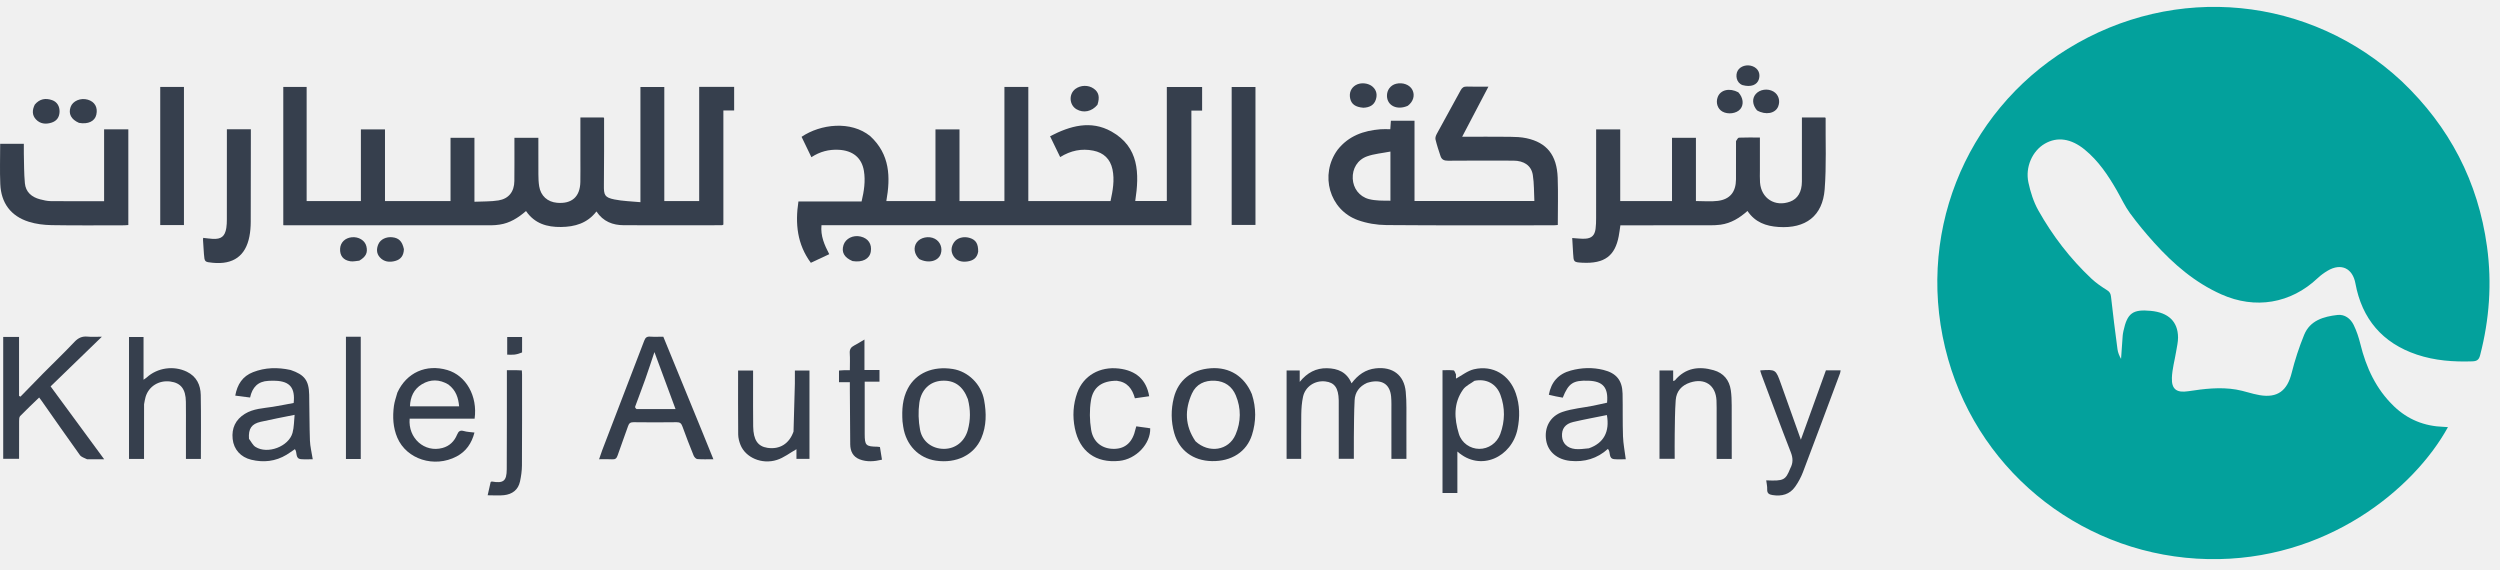
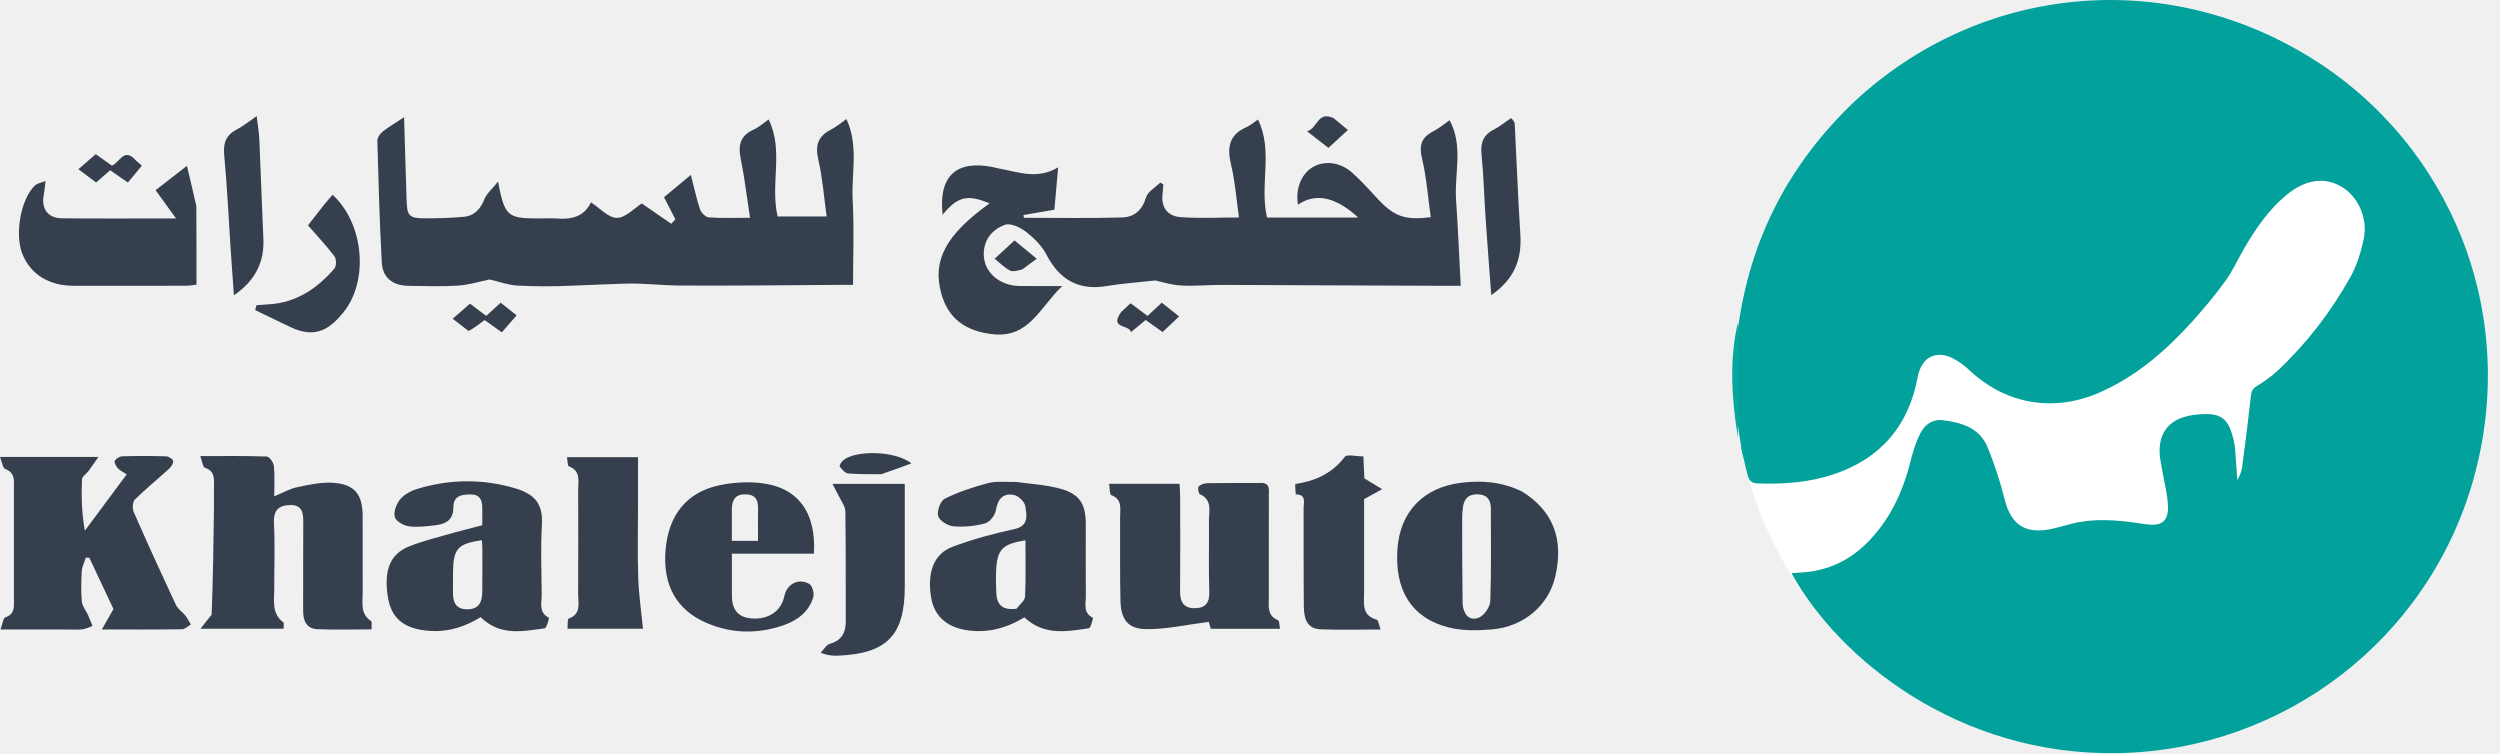
- <svg xmlns="http://www.w3.org/2000/svg" width="202" height="46" viewBox="0 0 202 46" fill="none">
-   <g id="Group 1000006777">
-     <path id="Vector" d="M194.066 6.572C197.924 10.242 200.233 14.68 200.951 19.93C201.356 22.89 201.142 25.816 200.392 28.708C200.296 29.08 200.122 29.185 199.767 29.197C198.245 29.248 196.746 29.142 195.29 28.655C192.493 27.719 190.843 25.758 190.317 22.897C190.093 21.682 189.169 21.225 188.077 21.871C187.791 22.04 187.515 22.24 187.274 22.467C185.09 24.534 182.222 25.007 179.485 23.785C177.339 22.828 175.615 21.335 174.064 19.619C173.373 18.854 172.711 18.058 172.103 17.226C171.687 16.656 171.39 15.999 171.036 15.383C170.33 14.155 169.548 12.988 168.434 12.08C167.341 11.19 166.221 11.025 165.214 11.614C164.22 12.194 163.624 13.491 163.897 14.752C164.063 15.522 164.31 16.309 164.693 16.992C165.843 19.042 167.268 20.897 168.986 22.512C169.364 22.867 169.802 23.167 170.244 23.442C170.472 23.584 170.542 23.727 170.571 23.984C170.727 25.398 170.906 26.81 171.093 28.22C171.129 28.488 171.237 28.746 171.381 28.998C171.424 28.378 171.465 27.757 171.512 27.137C171.522 27.007 171.545 26.877 171.573 26.75C171.884 25.301 172.323 24.977 173.783 25.117C175.212 25.253 175.979 25.985 175.986 27.268C175.988 27.639 175.897 28.012 175.836 28.382C175.719 29.096 175.516 29.807 175.489 30.524C175.453 31.466 175.886 31.753 176.815 31.611C178.096 31.415 179.386 31.258 180.678 31.475C181.32 31.583 181.939 31.82 182.58 31.928C184.024 32.173 184.807 31.568 185.164 30.145C185.427 29.094 185.766 28.052 186.177 27.05C186.656 25.885 187.75 25.578 188.869 25.449C189.45 25.382 189.921 25.739 190.172 26.247C190.414 26.735 190.587 27.267 190.718 27.798C191.188 29.712 191.988 31.442 193.431 32.827C194.551 33.903 195.897 34.439 197.443 34.489C197.558 34.492 197.672 34.504 197.795 34.512C195.039 39.526 187.959 45.365 178.409 45.175C168.613 44.98 160.087 38.436 157.407 29.013C154.611 19.176 158.72 9.105 167.049 3.96C175.76 -1.422 186.658 -0.328 194.066 6.572Z" fill="#03A19C" />
-     <g id="Group 1000006780">
-       <path id="Vector_2" d="M46.896 12.791C46.896 11.673 46.896 10.599 46.896 9.492C47.534 9.492 48.15 9.492 48.772 9.492C48.782 9.509 48.81 9.532 48.81 9.555C48.808 11.358 48.817 13.162 48.795 14.965C48.785 15.758 48.853 15.954 49.64 16.115C50.313 16.253 51.012 16.264 51.747 16.336C51.747 13.178 51.747 10.117 51.747 7.028C52.403 7.028 53.02 7.028 53.676 7.028C53.676 10.091 53.676 13.153 53.676 16.244C54.622 16.244 55.531 16.244 56.494 16.244C56.494 13.182 56.494 10.11 56.494 7.02C57.462 7.02 58.374 7.02 59.319 7.02C59.319 7.639 59.319 8.256 59.319 8.925C59.048 8.925 58.767 8.925 58.449 8.925C58.449 12.04 58.449 15.102 58.449 18.148C58.386 18.177 58.362 18.198 58.337 18.198C55.69 18.2 53.042 18.212 50.395 18.197C49.516 18.192 48.739 17.907 48.192 17.085C47.455 18.043 46.447 18.328 45.333 18.341C44.205 18.355 43.201 18.072 42.502 17.052C41.869 17.599 41.193 18.029 40.365 18.148C40.15 18.179 39.932 18.201 39.715 18.202C34.173 18.205 28.631 18.204 23.089 18.204C23.032 18.204 22.975 18.2 22.889 18.196C22.889 14.476 22.889 10.764 22.889 7.026C23.505 7.026 24.122 7.026 24.777 7.026C24.777 10.093 24.777 13.156 24.777 16.246C26.247 16.246 27.68 16.246 29.16 16.246C29.16 14.334 29.16 12.41 29.16 10.456C29.824 10.456 30.442 10.456 31.107 10.456C31.107 12.372 31.107 14.297 31.107 16.248C32.891 16.248 34.627 16.248 36.403 16.248C36.403 14.541 36.403 12.847 36.403 11.133C37.06 11.133 37.677 11.133 38.335 11.133C38.335 12.84 38.335 14.534 38.335 16.301C39.01 16.268 39.652 16.294 40.273 16.194C41.11 16.059 41.55 15.484 41.56 14.632C41.573 13.614 41.565 12.595 41.565 11.577C41.566 11.435 41.565 11.293 41.565 11.132C42.221 11.132 42.838 11.132 43.499 11.132C43.499 12.129 43.494 13.113 43.502 14.097C43.505 14.416 43.515 14.739 43.566 15.052C43.691 15.827 44.236 16.317 45.011 16.385C46.2 16.489 46.866 15.902 46.892 14.711C46.905 14.086 46.895 13.46 46.896 12.791Z" fill="#363F4D" />
-       <path id="Vector_3" d="M70.316 11.001C71.909 12.47 71.963 14.299 71.616 16.247C72.94 16.247 74.241 16.247 75.586 16.247C75.586 14.335 75.586 12.41 75.586 10.456C76.246 10.456 76.862 10.456 77.528 10.456C77.528 12.367 77.528 14.292 77.528 16.244C78.757 16.244 79.938 16.244 81.157 16.244C81.157 13.169 81.157 10.106 81.157 7.022C81.814 7.022 82.433 7.022 83.088 7.022C83.088 10.097 83.088 13.159 83.088 16.247C85.312 16.247 87.502 16.247 89.731 16.247C89.913 15.408 90.071 14.551 89.888 13.684C89.712 12.851 89.183 12.34 88.336 12.171C87.392 11.983 86.517 12.163 85.662 12.693C85.392 12.136 85.129 11.595 84.846 11.01C86.469 10.162 88.138 9.693 89.805 10.626C92.04 11.878 92.069 14.012 91.727 16.243C92.579 16.243 93.411 16.243 94.279 16.243C94.279 13.184 94.279 10.122 94.279 7.03C95.252 7.03 96.189 7.03 97.131 7.03C97.131 7.659 97.131 8.278 97.131 8.934C96.841 8.934 96.571 8.934 96.264 8.934C96.264 12.032 96.264 15.094 96.264 18.194C86.285 18.194 76.345 18.194 66.376 18.194C66.291 19.063 66.611 19.785 67.003 20.538C66.508 20.769 66.027 20.995 65.516 21.234C64.411 19.735 64.24 18.071 64.513 16.279C66.22 16.279 67.903 16.279 69.616 16.279C69.814 15.448 69.94 14.631 69.804 13.807C69.627 12.736 68.899 12.158 67.753 12.102C66.976 12.064 66.257 12.245 65.561 12.701C65.289 12.137 65.028 11.595 64.767 11.055C66.303 10.018 68.755 9.731 70.316 11.001Z" fill="#363F4D" />
-       <path id="Vector_4" d="M108.077 12.104C108.971 10.969 110.181 10.559 111.529 10.445C111.787 10.423 112.048 10.441 112.336 10.441C112.353 10.192 112.368 9.983 112.384 9.754C113.021 9.754 113.64 9.754 114.293 9.754C114.293 11.909 114.293 14.058 114.293 16.24C117.515 16.24 120.703 16.24 123.977 16.24C123.94 15.541 123.961 14.828 123.851 14.136C123.731 13.377 123.138 12.983 122.283 12.98C120.523 12.974 118.764 12.969 117.004 12.986C116.696 12.989 116.493 12.904 116.398 12.624C116.246 12.174 116.098 11.722 115.987 11.261C115.954 11.128 116.023 10.947 116.094 10.815C116.73 9.641 117.382 8.475 118.018 7.301C118.135 7.085 118.267 6.984 118.526 6.994C119.077 7.015 119.628 7 120.265 7C119.548 8.367 118.861 9.678 118.143 11.048C119.478 11.048 120.739 11.039 121.999 11.053C122.447 11.059 122.906 11.074 123.341 11.168C124.981 11.521 125.795 12.532 125.861 14.353C125.907 15.616 125.87 16.881 125.87 18.178C125.763 18.186 125.652 18.203 125.541 18.203C121.033 18.204 116.524 18.222 112.016 18.185C111.247 18.179 110.44 18.046 109.718 17.786C107.412 16.956 106.609 14.118 108.077 12.104ZM112.347 16.217C112.347 14.935 112.347 13.653 112.347 12.246C111.672 12.377 111.046 12.427 110.473 12.628C109.679 12.906 109.263 13.631 109.301 14.43C109.337 15.201 109.816 15.878 110.61 16.087C111.146 16.227 111.723 16.213 112.347 16.217Z" fill="#363F4D" />
-       <path id="Vector_5" d="M140.27 11.401C140.349 11.276 140.426 11.126 140.508 11.123C141.057 11.101 141.607 11.112 142.2 11.112C142.2 12.006 142.199 12.874 142.2 13.743C142.2 14.077 142.186 14.413 142.21 14.746C142.304 16.038 143.426 16.745 144.646 16.29C145.252 16.064 145.589 15.512 145.593 14.672C145.601 12.957 145.595 11.242 145.595 9.493C146.226 9.493 146.843 9.493 147.471 9.493C147.478 9.502 147.511 9.525 147.511 9.547C147.495 11.466 147.581 13.393 147.433 15.301C147.264 17.46 145.892 18.482 143.713 18.34C142.69 18.274 141.808 17.96 141.196 17.045C140.564 17.607 139.869 18.039 139.023 18.155C138.751 18.192 138.473 18.202 138.197 18.203C135.784 18.206 133.37 18.205 130.927 18.205C130.88 18.514 130.847 18.812 130.789 19.106C130.492 20.625 129.697 21.331 127.825 21.226C127.147 21.188 127.148 21.161 127.109 20.493C127.084 20.076 127.06 19.659 127.035 19.232C127.408 19.254 127.753 19.306 128.094 19.286C128.609 19.254 128.851 19.012 128.921 18.5C128.96 18.213 128.965 17.919 128.966 17.629C128.969 15.404 128.968 13.179 128.968 10.954C128.968 10.796 128.968 10.637 128.968 10.453C129.629 10.453 130.257 10.453 130.914 10.453C130.914 12.386 130.914 14.302 130.914 16.245C132.314 16.245 133.686 16.245 135.098 16.245C135.098 14.543 135.098 12.849 135.098 11.134C135.756 11.134 136.373 11.134 137.031 11.134C137.031 12.838 137.031 14.532 137.031 16.244C137.648 16.244 138.232 16.303 138.799 16.231C139.783 16.107 140.26 15.51 140.268 14.499C140.276 13.481 140.27 12.463 140.27 11.401Z" fill="#363F4D" />
-       <path id="Vector_6" d="M10.369 13.402C10.369 15.014 10.369 16.582 10.369 18.182C10.249 18.191 10.153 18.204 10.056 18.204C8.094 18.205 6.13 18.225 4.168 18.191C3.551 18.18 2.911 18.104 2.325 17.918C0.865 17.456 0.088 16.398 0.023 14.873C-0.023 13.8 0.014 12.724 0.014 11.617C0.627 11.617 1.243 11.617 1.925 11.617C1.925 11.871 1.919 12.14 1.926 12.409C1.947 13.207 1.936 14.008 2.01 14.802C2.076 15.52 2.561 15.93 3.238 16.105C3.518 16.178 3.809 16.247 4.096 16.25C5.518 16.265 6.941 16.257 8.411 16.257C8.411 14.323 8.411 12.399 8.411 10.45C9.077 10.45 9.695 10.45 10.369 10.45C10.369 11.419 10.369 12.389 10.369 13.402Z" fill="#363F4D" />
-       <path id="Vector_7" d="M110.459 30.936C109.828 31.219 109.487 31.697 109.453 32.336C109.402 33.322 109.405 34.311 109.392 35.298C109.385 35.879 109.391 36.46 109.391 37.073C108.987 37.073 108.605 37.073 108.171 37.073C108.171 36.713 108.171 36.355 108.171 35.997C108.171 34.848 108.171 33.7 108.17 32.551C108.17 32.478 108.171 32.406 108.169 32.333C108.148 31.346 107.831 30.904 107.085 30.819C106.245 30.722 105.466 31.232 105.285 32.057C105.184 32.521 105.151 33.007 105.143 33.483C105.124 34.673 105.137 35.862 105.137 37.079C104.733 37.079 104.362 37.079 103.957 37.079C103.957 34.711 103.957 32.336 103.957 29.936C104.301 29.936 104.64 29.936 105.017 29.936C105.017 30.221 105.017 30.488 105.017 30.857C105.63 30.102 106.341 29.737 107.218 29.752C108.09 29.768 108.815 30.056 109.206 30.973C109.722 30.285 110.334 29.853 111.164 29.762C112.518 29.614 113.451 30.294 113.583 31.648C113.668 32.512 113.631 33.389 113.637 34.261C113.644 35.19 113.639 36.119 113.639 37.077C113.228 37.077 112.845 37.077 112.426 37.077C112.426 35.784 112.427 34.507 112.425 33.23C112.424 32.838 112.438 32.443 112.403 32.053C112.317 31.113 111.76 30.693 110.83 30.843C110.716 30.861 110.605 30.897 110.459 30.936Z" fill="#363F4D" />
-       <path id="Vector_8" d="M7.034 37.107C6.813 36.998 6.57 36.931 6.456 36.771C5.414 35.321 4.394 33.854 3.367 32.392C3.311 32.311 3.249 32.234 3.163 32.119C2.636 32.628 2.12 33.112 1.627 33.619C1.545 33.703 1.545 33.888 1.544 34.027C1.538 35.029 1.541 36.032 1.541 37.071C1.111 37.071 0.699 37.071 0.259 37.071C0.259 33.799 0.259 30.521 0.259 27.225C0.678 27.225 1.08 27.225 1.539 27.225C1.539 28.814 1.539 30.402 1.539 31.989C1.578 32.009 1.616 32.029 1.654 32.049C2.268 31.42 2.877 30.787 3.495 30.163C4.334 29.317 5.196 28.492 6.015 27.626C6.324 27.3 6.638 27.154 7.08 27.199C7.42 27.234 7.766 27.206 8.233 27.206C6.809 28.585 5.471 29.882 4.089 31.22C5.513 33.157 6.935 35.093 8.416 37.107C7.922 37.107 7.497 37.107 7.034 37.107Z" fill="#363F4D" />
-       <path id="Vector_9" d="M56.711 34.811C57.023 35.576 57.321 36.312 57.642 37.106C57.171 37.106 56.754 37.127 56.342 37.093C56.233 37.084 56.093 36.927 56.044 36.807C55.728 36.027 55.424 35.243 55.138 34.452C55.051 34.21 54.943 34.111 54.673 34.115C53.51 34.131 52.347 34.13 51.184 34.115C50.934 34.112 50.825 34.203 50.748 34.427C50.473 35.222 50.173 36.009 49.901 36.805C49.823 37.034 49.717 37.131 49.467 37.113C49.137 37.089 48.803 37.107 48.406 37.107C48.5 36.835 48.571 36.607 48.656 36.385C49.789 33.432 50.928 30.481 52.054 27.526C52.147 27.284 52.261 27.182 52.526 27.2C52.872 27.225 53.221 27.206 53.595 27.206C54.63 29.734 55.664 32.258 56.711 34.811ZM51.437 33.055C52.473 33.055 53.509 33.055 54.584 33.055C53.997 31.47 53.435 29.951 52.878 28.448C52.632 29.181 52.394 29.921 52.134 30.653C51.873 31.391 51.587 32.12 51.32 32.856C51.301 32.909 51.346 32.986 51.437 33.055Z" fill="#363F4D" />
-       <path id="Vector_10" d="M117.643 30.253C117.643 30.417 117.643 30.543 117.643 30.591C118.125 30.332 118.581 29.957 119.095 29.837C120.633 29.48 121.964 30.287 122.477 31.786C122.802 32.731 122.815 33.693 122.618 34.664C122.16 36.928 119.63 38.158 117.756 36.483C117.756 37.605 117.756 38.703 117.756 39.834C117.346 39.834 116.964 39.834 116.555 39.834C116.555 36.553 116.555 33.262 116.555 29.913C116.851 29.913 117.152 29.893 117.448 29.927C117.523 29.935 117.579 30.115 117.643 30.253ZM119.136 30.77C118.826 30.999 118.436 31.17 118.222 31.467C117.424 32.579 117.502 33.824 117.875 35.052C118.104 35.806 118.8 36.261 119.517 36.268C120.251 36.276 120.95 35.816 121.224 35.067C121.606 34.024 121.62 32.954 121.237 31.91C120.906 31.007 120.09 30.57 119.136 30.77Z" fill="#363F4D" />
-       <path id="Vector_11" d="M23.482 29.895C24.605 30.275 24.957 30.739 24.982 31.887C25.009 33.123 24.998 34.359 25.042 35.594C25.06 36.077 25.183 36.557 25.27 37.106C24.999 37.106 24.66 37.129 24.326 37.101C23.826 37.059 24.042 36.547 23.828 36.291C23.604 36.443 23.385 36.605 23.153 36.745C22.259 37.285 21.295 37.388 20.296 37.145C19.446 36.938 18.888 36.312 18.799 35.473C18.706 34.601 19.028 33.906 19.784 33.439C20.476 33.011 21.274 32.992 22.046 32.869C22.616 32.779 23.181 32.661 23.729 32.56C23.861 31.343 23.423 30.818 22.288 30.767C22.085 30.757 21.88 30.763 21.677 30.773C20.846 30.815 20.386 31.288 20.207 32.12C19.806 32.068 19.425 32.02 19.008 31.966C19.174 31.063 19.596 30.399 20.448 30.069C21.426 29.689 22.43 29.666 23.482 29.895ZM20.118 35.456C20.292 35.679 20.422 35.972 20.647 36.113C21.624 36.725 23.33 36.08 23.636 34.975C23.764 34.511 23.752 34.007 23.804 33.519C22.847 33.714 21.953 33.879 21.067 34.081C20.322 34.252 20.061 34.632 20.118 35.456Z" fill="#363F4D" />
-       <path id="Vector_12" d="M125.146 31.898C125.337 30.855 125.93 30.206 126.925 29.938C127.796 29.703 128.678 29.672 129.555 29.889C130.607 30.15 131.08 30.733 131.104 31.811C131.129 32.96 131.098 34.109 131.138 35.257C131.159 35.857 131.28 36.453 131.362 37.106C131.106 37.106 130.764 37.133 130.428 37.1C129.931 37.05 130.172 36.523 129.918 36.272C129.058 37.05 128.034 37.355 126.875 37.239C125.833 37.134 125.087 36.512 124.932 35.596C124.757 34.567 125.232 33.624 126.262 33.279C127.051 33.015 127.904 32.945 128.728 32.783C129.109 32.708 129.487 32.619 129.851 32.539C129.965 31.313 129.519 30.802 128.348 30.762C127.111 30.72 126.741 30.955 126.271 32.131C125.908 32.065 125.531 31.998 125.146 31.898ZM128.379 36.224C129.585 35.803 130.076 34.887 129.837 33.536C128.932 33.72 128.023 33.885 127.123 34.094C126.456 34.249 126.169 34.657 126.213 35.274C126.251 35.823 126.637 36.215 127.277 36.281C127.618 36.317 127.967 36.263 128.379 36.224Z" fill="#363F4D" />
-       <path id="Vector_13" d="M32.109 31.717C32.848 30.105 34.437 29.397 36.142 29.897C37.658 30.341 38.602 32.004 38.349 33.827C36.602 33.827 34.849 33.827 33.1 33.827C32.959 35.412 34.308 36.591 35.755 36.195C36.336 36.036 36.71 35.653 36.932 35.121C37.047 34.847 37.177 34.739 37.484 34.829C37.744 34.905 38.024 34.909 38.337 34.95C38.11 35.822 37.66 36.478 36.887 36.884C35.093 37.827 32.849 37.11 32.105 35.368C31.752 34.539 31.715 33.674 31.829 32.8C31.875 32.444 32.005 32.099 32.109 31.717ZM36.229 31.069C35.517 30.643 34.787 30.623 34.084 31.051C33.433 31.447 33.151 32.072 33.126 32.833C34.466 32.833 35.77 32.833 37.097 32.833C37.034 32.141 36.846 31.536 36.229 31.069Z" fill="#363F4D" />
-       <path id="Vector_14" d="M11.641 32.664C11.638 34.154 11.638 35.606 11.638 37.08C11.205 37.08 10.82 37.08 10.424 37.08C10.424 33.788 10.424 30.521 10.424 27.23C10.815 27.23 11.186 27.23 11.598 27.23C11.598 28.355 11.598 29.482 11.598 30.683C11.722 30.595 11.79 30.557 11.845 30.506C12.716 29.709 14.032 29.52 15.095 30.035C15.882 30.416 16.205 31.103 16.221 31.913C16.254 33.628 16.231 35.343 16.231 37.082C15.84 37.082 15.454 37.082 15.024 37.082C15.024 36.262 15.024 35.452 15.023 34.643C15.023 33.916 15.03 33.188 15.019 32.461C15.004 31.436 14.615 30.94 13.758 30.826C12.84 30.705 12.017 31.216 11.763 32.072C11.71 32.252 11.683 32.44 11.641 32.664Z" fill="#363F4D" />
-       <path id="Vector_15" d="M20.269 11.223C20.267 13.488 20.27 15.711 20.259 17.933C20.257 18.323 20.227 18.72 20.153 19.102C19.848 20.68 18.846 21.393 17.196 21.233C16.532 21.169 16.53 21.169 16.477 20.515C16.447 20.138 16.426 19.761 16.403 19.384C16.4 19.343 16.41 19.3 16.417 19.22C16.675 19.248 16.926 19.285 17.178 19.3C17.871 19.341 18.174 19.105 18.286 18.425C18.323 18.198 18.329 17.963 18.33 17.732C18.333 15.466 18.331 13.2 18.332 10.934C18.332 10.778 18.332 10.622 18.332 10.446C18.984 10.446 19.601 10.446 20.269 10.446C20.269 10.696 20.269 10.938 20.269 11.223Z" fill="#363F4D" />
-       <path id="Vector_16" d="M101.151 31.848C101.512 32.965 101.5 34.06 101.162 35.135C100.729 36.51 99.501 37.29 97.919 37.258C96.403 37.227 95.271 36.388 94.877 34.989C94.612 34.047 94.608 33.092 94.843 32.147C95.201 30.71 96.288 29.86 97.843 29.754C99.349 29.651 100.548 30.401 101.151 31.848ZM96.594 35.652C97.668 36.654 99.274 36.414 99.832 35.121C100.279 34.084 100.291 32.989 99.851 31.942C99.55 31.224 98.971 30.803 98.164 30.762C97.329 30.719 96.647 31.045 96.307 31.8C95.725 33.089 95.726 34.384 96.594 35.652Z" fill="#363F4D" />
-       <path id="Vector_17" d="M72.922 34.051C72.862 33.1 72.92 32.202 73.358 31.379C74.018 30.139 75.382 29.561 76.984 29.814C78.227 30.011 79.279 31.037 79.516 32.324C79.708 33.368 79.715 34.42 79.287 35.411C78.697 36.776 77.263 37.461 75.625 37.222C74.223 37.017 73.207 35.964 72.98 34.48C72.96 34.351 72.944 34.221 72.922 34.051ZM78.205 32.253C77.801 31.181 77.108 30.697 76.077 30.765C75.163 30.826 74.438 31.46 74.284 32.537C74.183 33.252 74.207 34.016 74.34 34.726C74.523 35.699 75.343 36.275 76.285 36.268C77.203 36.261 77.949 35.675 78.204 34.73C78.42 33.932 78.429 33.127 78.205 32.253Z" fill="#363F4D" />
-       <path id="Vector_18" d="M12.947 11.394C12.947 9.915 12.947 8.479 12.947 7.022C13.599 7.022 14.218 7.022 14.863 7.022C14.863 10.743 14.863 14.454 14.863 18.186C14.236 18.186 13.617 18.186 12.947 18.186C12.947 15.932 12.947 13.685 12.947 11.394Z" fill="#363F4D" />
-       <path id="Vector_19" d="M144.655 37.845C144.898 37.392 144.873 36.995 144.694 36.537C143.882 34.457 143.11 32.36 142.325 30.269C142.285 30.162 142.255 30.052 142.222 29.946C142.253 29.933 142.264 29.923 142.276 29.923C143.482 29.849 143.483 29.848 143.893 30.994C144.43 32.496 144.965 33.999 145.51 35.528C146.185 33.658 146.859 31.793 147.533 29.925C147.938 29.925 148.315 29.925 148.722 29.925C148.705 30.013 148.7 30.094 148.673 30.166C147.678 32.83 146.688 35.495 145.677 38.153C145.519 38.568 145.3 38.972 145.042 39.335C144.602 39.956 143.958 40.117 143.226 40.002C142.956 39.96 142.773 39.873 142.789 39.54C142.8 39.301 142.74 39.058 142.711 38.812C144.13 38.872 144.266 38.805 144.655 37.845Z" fill="#363F4D" />
-       <path id="Vector_20" d="M101.442 12.18C101.442 14.199 101.442 16.174 101.442 18.177C100.795 18.177 100.166 18.177 99.519 18.177C99.519 14.465 99.519 10.765 99.519 7.032C100.139 7.032 100.756 7.032 101.442 7.032C101.442 8.723 101.442 10.43 101.442 12.18Z" fill="#363F4D" />
-       <path id="Vector_21" d="M64.117 34.869C64.161 33.557 64.196 32.28 64.225 31.004C64.233 30.657 64.227 30.309 64.227 29.938C64.627 29.938 64.998 29.938 65.405 29.938C65.405 32.302 65.405 34.674 65.405 37.077C65.071 37.077 64.731 37.077 64.353 37.077C64.353 36.786 64.353 36.503 64.353 36.296C63.829 36.591 63.334 36.984 62.771 37.163C61.555 37.55 60.24 36.97 59.832 35.949C59.726 35.684 59.649 35.388 59.646 35.105C59.629 33.392 59.638 31.678 59.638 29.939C60.029 29.939 60.413 29.939 60.849 29.939C60.849 30.353 60.848 30.769 60.849 31.185C60.85 32.275 60.843 33.365 60.857 34.455C60.872 35.547 61.23 36.068 62.01 36.185C62.998 36.332 63.768 35.862 64.117 34.869Z" fill="#363F4D" />
-       <path id="Vector_22" d="M134.087 32.081C134.087 31.343 134.087 30.649 134.087 29.934C134.472 29.934 134.813 29.934 135.192 29.934C135.192 30.216 135.192 30.485 135.192 30.787C135.27 30.757 135.315 30.755 135.336 30.73C136.184 29.719 137.269 29.573 138.46 29.912C139.262 30.14 139.731 30.707 139.85 31.531C139.907 31.932 139.919 32.342 139.921 32.748C139.93 34.185 139.925 35.622 139.925 37.083C139.511 37.083 139.126 37.083 138.704 37.083C138.704 35.902 138.705 34.742 138.704 33.582C138.704 33.175 138.711 32.767 138.693 32.361C138.636 31.123 137.748 30.522 136.563 30.909C135.871 31.136 135.449 31.616 135.397 32.333C135.331 33.245 135.332 34.162 135.317 35.077C135.306 35.73 135.315 36.383 135.315 37.072C134.912 37.072 134.53 37.072 134.087 37.072C134.087 35.425 134.087 33.775 134.087 32.081Z" fill="#363F4D" />
-       <path id="Vector_23" d="M90.232 30.765C89.054 30.766 88.32 31.265 88.147 32.364C88.025 33.136 88.037 33.96 88.165 34.732C88.333 35.75 89.082 36.285 90.034 36.268C90.947 36.252 91.521 35.716 91.749 34.671C91.764 34.603 91.787 34.537 91.812 34.448C92.201 34.503 92.571 34.555 92.937 34.606C92.979 35.861 91.789 37.106 90.44 37.24C88.54 37.428 87.231 36.483 86.849 34.61C86.651 33.64 86.705 32.67 87.043 31.732C87.539 30.355 88.858 29.595 90.411 29.778C91.801 29.942 92.63 30.688 92.855 32.016C92.474 32.07 92.094 32.124 91.7 32.181C91.487 31.415 91.092 30.867 90.232 30.765Z" fill="#363F4D" />
-       <path id="Vector_24" d="M68.2 29.913C68.37 29.913 68.498 29.913 68.668 29.913C68.668 29.431 68.69 28.984 68.66 28.54C68.639 28.233 68.75 28.055 69.011 27.921C69.279 27.783 69.533 27.619 69.848 27.434C69.848 28.273 69.848 29.061 69.848 29.897C70.271 29.897 70.654 29.897 71.062 29.897C71.062 30.229 71.062 30.514 71.062 30.839C70.696 30.839 70.311 30.839 69.867 30.839C69.867 31.046 69.867 31.215 69.867 31.383C69.867 32.605 69.865 33.826 69.868 35.047C69.869 35.997 69.954 36.08 70.911 36.095C70.966 36.096 71.021 36.109 71.1 36.12C71.153 36.454 71.205 36.779 71.263 37.142C70.636 37.292 70.037 37.341 69.452 37.112C68.913 36.901 68.703 36.452 68.698 35.898C68.685 34.459 68.677 33.019 68.668 31.58C68.666 31.362 68.668 31.144 68.668 30.88C68.376 30.88 68.096 30.88 67.791 30.88C67.791 30.55 67.791 30.266 67.791 29.939C67.91 29.931 68.034 29.922 68.2 29.913Z" fill="#363F4D" />
-       <path id="Vector_25" d="M41.726 29.912C41.894 29.918 42.021 29.924 42.166 29.93C42.172 30.053 42.182 30.151 42.182 30.25C42.182 32.705 42.188 35.16 42.173 37.614C42.17 38.045 42.107 38.482 42.016 38.904C41.87 39.583 41.389 39.937 40.724 40.01C40.315 40.054 39.897 40.018 39.403 40.018C39.504 39.572 39.577 39.253 39.646 38.946C39.691 38.927 39.719 38.903 39.742 38.907C40.678 39.068 40.939 38.872 40.945 37.916C40.96 35.418 40.954 32.919 40.956 30.421C40.956 30.266 40.956 30.11 40.956 29.912C41.227 29.912 41.456 29.912 41.726 29.912Z" fill="#363F4D" />
-       <path id="Vector_26" d="M27.952 27.648C27.952 27.492 27.952 27.378 27.952 27.206C28.178 27.206 28.375 27.206 28.573 27.206C28.758 27.206 28.943 27.206 29.149 27.206C29.149 30.517 29.149 33.792 29.149 37.087C28.76 37.087 28.388 37.087 27.952 37.087C27.952 33.948 27.952 30.819 27.952 27.648Z" fill="#363F4D" />
-       <path id="Vector_27" d="M88.675 8.465C88.218 9.019 87.546 9.154 86.987 8.831C86.386 8.484 86.338 7.593 86.899 7.18C87.325 6.867 87.943 6.857 88.368 7.157C88.78 7.448 88.878 7.834 88.675 8.465Z" fill="#363F4D" />
-       <path id="Vector_28" d="M68.887 21.095C68.21 20.813 67.972 20.374 68.155 19.798C68.322 19.272 68.933 18.969 69.538 19.112C70.154 19.258 70.465 19.723 70.359 20.34C70.26 20.921 69.689 21.223 68.887 21.095Z" fill="#363F4D" />
-       <path id="Vector_29" d="M74.274 20.931C73.858 20.532 73.786 19.979 74.074 19.584C74.371 19.176 75.051 19.039 75.533 19.292C75.974 19.523 76.174 20.038 76.011 20.522C75.811 21.11 75.016 21.309 74.274 20.931Z" fill="#363F4D" />
-       <path id="Vector_30" d="M2.812 8.451C3.208 7.979 3.685 7.91 4.208 8.09C4.614 8.23 4.831 8.597 4.812 9.045C4.793 9.487 4.572 9.782 4.153 9.913C3.692 10.057 3.247 10.011 2.907 9.65C2.584 9.306 2.591 8.893 2.812 8.451Z" fill="#363F4D" />
-       <path id="Vector_31" d="M32.636 20.132C32.619 20.642 32.395 20.963 31.928 21.087C31.463 21.212 31.021 21.16 30.688 20.788C30.41 20.477 30.411 20.097 30.573 19.727C30.745 19.336 31.211 19.115 31.704 19.171C32.229 19.23 32.501 19.5 32.636 20.132Z" fill="#363F4D" />
-       <path id="Vector_32" d="M79.037 20.335C78.951 20.867 78.6 21.069 78.153 21.128C77.713 21.186 77.296 21.095 77.044 20.696C76.816 20.337 76.84 19.947 77.079 19.59C77.33 19.214 77.87 19.07 78.367 19.229C78.849 19.383 79.045 19.694 79.037 20.335Z" fill="#363F4D" />
-       <path id="Vector_33" d="M110.159 8.706C109.516 8.653 109.193 8.417 109.094 7.956C108.996 7.501 109.163 7.101 109.544 6.876C109.951 6.636 110.577 6.702 110.919 7.016C111.235 7.306 111.29 7.672 111.167 8.049C111.021 8.5 110.656 8.686 110.159 8.706Z" fill="#363F4D" />
-       <path id="Vector_34" d="M6.385 9.929C5.743 9.652 5.511 9.193 5.705 8.643C5.877 8.156 6.513 7.885 7.092 8.053C7.656 8.216 7.919 8.677 7.783 9.267C7.662 9.796 7.127 10.059 6.385 9.929Z" fill="#363F4D" />
-       <path id="Vector_35" d="M29.031 21.061C28.77 21.089 28.535 21.145 28.314 21.112C27.731 21.025 27.447 20.654 27.481 20.088C27.511 19.59 27.88 19.228 28.417 19.171C28.979 19.112 29.49 19.425 29.604 19.9C29.727 20.414 29.572 20.743 29.031 21.061Z" fill="#363F4D" />
-       <path id="Vector_36" d="M113.75 8.548C112.884 8.93 112.086 8.541 112.067 7.759C112.055 7.278 112.352 6.881 112.808 6.768C113.353 6.634 113.916 6.85 114.126 7.273C114.339 7.702 114.199 8.209 113.75 8.548Z" fill="#363F4D" />
-       <path id="Vector_37" d="M140.455 7.457C140.859 7.893 140.916 8.456 140.618 8.813C140.316 9.175 139.622 9.271 139.17 9.015C138.777 8.793 138.618 8.295 138.794 7.837C139.016 7.258 139.741 7.081 140.455 7.457Z" fill="#363F4D" />
-       <path id="Vector_38" d="M141.967 8.919C141.586 8.468 141.555 7.962 141.862 7.601C142.187 7.219 142.831 7.125 143.293 7.394C143.704 7.633 143.864 8.135 143.678 8.602C143.454 9.166 142.67 9.324 141.967 8.919Z" fill="#363F4D" />
-       <path id="Vector_39" d="M140.793 6.875C140.283 6.685 140.209 6.064 140.404 5.716C140.618 5.331 141.168 5.173 141.632 5.361C142.062 5.537 142.252 5.936 142.122 6.389C141.985 6.866 141.471 7.063 140.793 6.875Z" fill="#363F4D" />
-       <path id="Vector_40" d="M42.184 28.478C41.977 28.565 41.774 28.626 41.566 28.652C41.383 28.674 41.195 28.657 40.982 28.657C40.982 28.169 40.982 27.714 40.982 27.232C41.369 27.232 41.751 27.232 42.185 27.232C42.185 27.636 42.185 28.036 42.184 28.478Z" fill="#363F4D" />
+ <svg xmlns="http://www.w3.org/2000/svg" width="156" height="47" viewBox="0 0 156 47" fill="none">
+   <g id="Group 1321314732">
+     <g id="Group 1321314732_2">
+       <circle id="Ellipse 10322" cx="23.498" cy="23.498" r="23.498" transform="matrix(-1 0 0 1 155.245 0)" fill="white" />
+       <path id="Vector" d="M115.715 6.336C111.651 10.202 109.219 14.876 108.463 20.405C108.036 23.524 108.262 26.605 109.052 29.651C109.153 30.043 109.336 30.154 109.71 30.166C111.313 30.22 112.892 30.108 114.425 29.595C117.372 28.61 119.109 26.544 119.663 23.531C119.899 22.251 120.872 21.77 122.023 22.45C122.324 22.628 122.614 22.838 122.868 23.078C125.169 25.255 128.189 25.753 131.072 24.467C133.332 23.458 135.149 21.885 136.782 20.078C137.509 19.273 138.207 18.434 138.847 17.558C139.286 16.958 139.599 16.266 139.971 15.617C140.715 14.324 141.538 13.094 142.712 12.138C143.863 11.201 145.042 11.027 146.103 11.647C147.15 12.258 147.777 13.624 147.49 14.952C147.315 15.763 147.055 16.592 146.652 17.311C145.441 19.47 143.94 21.425 142.13 23.125C141.732 23.499 141.271 23.815 140.806 24.105C140.565 24.254 140.491 24.404 140.461 24.675C140.296 26.165 140.108 27.652 139.911 29.138C139.874 29.42 139.76 29.692 139.608 29.957C139.562 29.303 139.519 28.65 139.469 27.997C139.459 27.86 139.435 27.723 139.406 27.589C139.078 26.063 138.615 25.722 137.078 25.869C135.572 26.012 134.765 26.784 134.757 28.134C134.755 28.525 134.851 28.918 134.915 29.308C135.039 30.061 135.253 30.809 135.281 31.564C135.319 32.556 134.863 32.858 133.884 32.709C132.535 32.503 131.176 32.337 129.815 32.566C129.14 32.679 128.487 32.929 127.812 33.043C126.291 33.3 125.466 32.664 125.091 31.165C124.814 30.058 124.457 28.96 124.024 27.905C123.52 26.678 122.367 26.354 121.188 26.219C120.576 26.148 120.081 26.524 119.816 27.059C119.561 27.573 119.379 28.134 119.241 28.693C118.745 30.709 117.903 32.531 116.383 33.99C115.204 35.123 113.786 35.687 112.158 35.74C112.037 35.743 111.917 35.755 111.788 35.764C114.69 41.045 122.146 47.195 132.205 46.995C142.523 46.79 151.503 39.898 154.325 29.972C157.271 19.611 152.943 9.005 144.17 3.585C134.996 -2.083 123.518 -0.93 115.715 6.336Z" fill="#03A19C" />
    </g>
+     <g id="Group 1321314733">
+       <path id="Vector_2" d="M62.329 10.514C63.563 10.733 64.716 11.222 66.029 10.442C65.942 11.413 65.869 12.234 65.793 13.087C65.133 13.2 64.499 13.308 63.865 13.417C63.873 13.475 63.881 13.533 63.889 13.591C65.927 13.591 67.967 13.627 70.004 13.571C70.736 13.551 71.269 13.152 71.503 12.338C71.609 11.966 72.092 11.701 72.405 11.388C72.468 11.43 72.531 11.473 72.595 11.514C72.576 11.732 72.56 11.949 72.539 12.166C72.456 12.999 72.915 13.492 73.659 13.548C74.833 13.635 76.017 13.571 77.312 13.571C77.147 12.416 77.072 11.326 76.818 10.28C76.558 9.206 76.691 8.411 77.78 7.932C78.046 7.815 78.273 7.609 78.496 7.458C79.47 9.43 78.578 11.531 79.065 13.575C80.944 13.575 82.838 13.575 84.754 13.575C83.521 12.442 82.227 11.929 80.996 12.771C80.82 11.822 81.196 10.854 81.903 10.436C82.628 10.007 83.6 10.097 84.36 10.762C84.953 11.281 85.475 11.884 86.018 12.461C87.007 13.511 87.693 13.754 89.278 13.552C89.107 12.332 89.02 11.092 88.736 9.9C88.539 9.076 88.686 8.579 89.427 8.2C89.8 8.009 90.127 7.727 90.456 7.499C91.33 9.13 90.74 10.847 90.86 12.51C90.983 14.237 91.05 15.968 91.149 17.834C90.675 17.834 90.356 17.835 90.037 17.834C85.437 17.814 80.837 17.791 76.237 17.778C75.384 17.775 74.529 17.866 73.681 17.814C73.05 17.774 72.43 17.572 72.085 17.501C70.925 17.63 69.985 17.693 69.06 17.848C67.295 18.143 66.111 17.456 65.298 15.889C65.014 15.342 64.529 14.858 64.035 14.475C63.678 14.198 63.071 13.901 62.721 14.025C61.966 14.291 61.408 14.896 61.386 15.807C61.358 16.933 62.321 17.825 63.606 17.846C64.422 17.859 65.239 17.848 66.285 17.848C64.904 19.153 64.231 21.079 62.004 20.859C60.211 20.682 59.152 19.84 58.732 18.3C58.169 16.236 59.022 14.65 61.749 12.691C60.361 12.11 59.763 12.255 58.82 13.398C58.513 10.555 60.112 9.945 62.329 10.514Z" fill="#363F4D" />
+       <path id="Vector_3" d="M52.38 17.776C49.004 17.794 45.715 17.839 42.426 17.818C41.251 17.811 40.095 17.653 38.897 17.702C37.84 17.745 36.738 17.776 35.651 17.827C34.527 17.88 33.395 17.88 32.271 17.819C31.7 17.788 31.138 17.574 30.553 17.438C29.956 17.56 29.275 17.775 28.582 17.821C27.551 17.889 26.512 17.848 25.476 17.835C24.508 17.822 23.874 17.329 23.823 16.378C23.686 13.854 23.617 11.327 23.547 8.8C23.542 8.609 23.7 8.357 23.859 8.229C24.233 7.928 24.653 7.686 25.214 7.315C25.269 9.101 25.324 10.751 25.368 12.4C25.398 13.492 25.502 13.624 26.572 13.624C27.361 13.624 28.153 13.599 28.938 13.529C29.613 13.469 29.988 13.033 30.239 12.408C30.376 12.066 30.702 11.801 31.078 11.334C31.489 13.491 31.664 13.63 33.595 13.631C33.991 13.631 34.389 13.606 34.783 13.637C35.711 13.709 36.478 13.483 36.872 12.625C37.429 12.983 37.959 13.592 38.493 13.594C39.029 13.597 39.569 12.997 40.049 12.697C40.599 13.077 41.243 13.521 41.886 13.965C41.971 13.871 42.056 13.778 42.141 13.685C41.916 13.245 41.691 12.804 41.436 12.306C41.925 11.899 42.432 11.477 43.111 10.912C43.317 11.717 43.459 12.406 43.683 13.067C43.754 13.278 44.031 13.552 44.23 13.566C45.041 13.623 45.858 13.589 46.801 13.589C46.603 12.299 46.464 11.1 46.223 9.922C46.051 9.082 46.171 8.473 47.015 8.094C47.362 7.938 47.656 7.665 47.961 7.454C48.923 9.401 48.047 11.472 48.524 13.509C49.48 13.509 50.462 13.509 51.583 13.509C51.419 12.329 51.331 11.119 51.062 9.951C50.859 9.069 51.04 8.506 51.837 8.096C52.203 7.908 52.523 7.632 52.818 7.428C53.599 9.119 53.113 10.842 53.208 12.528C53.305 14.25 53.23 15.981 53.23 17.776C53.007 17.776 52.737 17.776 52.38 17.776Z" fill="#363F4D" />
+       <path id="Vector_4" d="M3.956 39.279C2.65 39.279 1.435 39.279 0.034 39.279C0.153 38.961 0.187 38.574 0.338 38.521C0.934 38.312 0.87 37.869 0.869 37.41C0.864 35.096 0.867 32.782 0.869 30.468C0.869 29.986 0.951 29.497 0.322 29.262C0.168 29.205 0.13 28.835 0 28.513C2.047 28.513 3.952 28.513 6.143 28.513C5.883 28.883 5.71 29.139 5.526 29.386C5.391 29.568 5.122 29.735 5.115 29.916C5.075 30.961 5.096 32.009 5.295 33.116C6.152 31.963 7.008 30.809 7.906 29.6C7.671 29.444 7.476 29.358 7.346 29.213C7.237 29.093 7.108 28.848 7.161 28.758C7.244 28.615 7.467 28.478 7.636 28.473C8.548 28.446 9.463 28.446 10.375 28.475C10.531 28.48 10.796 28.66 10.806 28.777C10.82 28.934 10.668 29.144 10.53 29.27C9.829 29.91 9.088 30.506 8.416 31.174C8.27 31.318 8.25 31.736 8.345 31.952C9.198 33.897 10.08 35.829 10.98 37.752C11.1 38.007 11.383 38.179 11.566 38.409C11.701 38.58 11.796 38.783 11.909 38.971C11.725 39.074 11.542 39.263 11.356 39.266C9.777 39.289 8.197 39.279 6.356 39.279C6.63 38.795 6.817 38.465 7.079 38.003C6.627 37.041 6.102 35.925 5.577 34.809C5.504 34.804 5.432 34.799 5.359 34.794C5.27 35.074 5.121 35.349 5.104 35.633C5.065 36.27 5.05 36.914 5.108 37.548C5.135 37.834 5.366 38.098 5.493 38.377C5.596 38.601 5.681 38.833 5.774 39.062C5.563 39.134 5.357 39.248 5.141 39.269C4.779 39.304 4.411 39.279 3.956 39.279Z" fill="#363F4D" />
+       <path id="Vector_5" d="M13.205 38.362C13.293 36.146 13.323 33.989 13.35 31.832C13.356 31.345 13.343 30.858 13.351 30.371C13.36 29.881 13.419 29.396 12.783 29.185C12.655 29.142 12.625 28.8 12.499 28.46C13.98 28.46 15.313 28.439 16.644 28.487C16.807 28.493 17.068 28.857 17.091 29.075C17.153 29.666 17.112 30.269 17.112 30.969C17.662 30.744 18.088 30.495 18.545 30.4C19.279 30.247 20.043 30.078 20.779 30.126C22.129 30.215 22.626 30.846 22.629 32.201C22.632 33.784 22.625 35.367 22.632 36.95C22.634 37.594 22.461 38.291 23.152 38.753C23.224 38.801 23.174 39.032 23.185 39.273C22.03 39.273 20.91 39.31 19.794 39.26C19.117 39.229 18.913 38.729 18.916 38.104C18.925 36.277 18.907 34.45 18.924 32.624C18.93 32.013 18.87 31.493 18.091 31.514C17.357 31.535 17.052 31.872 17.095 32.665C17.166 34.001 17.108 35.343 17.114 36.682C17.118 37.446 16.923 38.264 17.682 38.838C17.739 38.882 17.69 39.066 17.69 39.233C16.03 39.233 14.4 39.233 12.509 39.233C12.797 38.865 12.972 38.643 13.205 38.362Z" fill="#363F4D" />
+       <path id="Vector_6" d="M78.535 30.141C79.276 30.066 79.175 30.529 79.175 30.916C79.175 33.05 79.176 35.183 79.174 37.316C79.174 37.856 79.068 38.423 79.748 38.699C79.837 38.735 79.826 39.017 79.872 39.237C78.421 39.237 77.027 39.237 75.555 39.237C75.494 39.032 75.425 38.798 75.427 38.804C74.074 38.975 72.806 39.267 71.539 39.258C70.385 39.249 69.943 38.656 69.916 37.479C69.877 35.743 69.903 34.006 69.894 32.269C69.891 31.748 70.057 31.167 69.344 30.896C69.237 30.855 69.257 30.479 69.207 30.191C70.707 30.191 72.098 30.191 73.604 30.191C73.617 30.475 73.641 30.764 73.642 31.052C73.645 33.002 73.656 34.953 73.637 36.903C73.63 37.572 73.869 37.965 74.574 37.951C75.263 37.937 75.485 37.579 75.46 36.888C75.409 35.427 75.456 33.963 75.439 32.501C75.432 31.898 75.672 31.198 74.874 30.837C74.785 30.797 74.724 30.436 74.795 30.359C74.915 30.229 75.151 30.155 75.339 30.151C76.375 30.132 77.411 30.141 78.535 30.141Z" fill="#363F4D" />
+       <path id="Vector_7" d="M63.389 30.071C64.376 30.206 65.297 30.255 66.167 30.495C67.371 30.827 67.752 31.448 67.753 32.704C67.753 34.197 67.743 35.691 67.756 37.183C67.76 37.67 67.567 38.237 68.197 38.55C68.222 38.562 68.066 39.185 67.947 39.203C66.571 39.406 65.162 39.682 63.923 38.525C62.795 39.205 61.542 39.559 60.155 39.293C59.011 39.072 58.276 38.379 58.1 37.274C57.851 35.707 58.263 34.562 59.434 34.121C60.677 33.654 61.975 33.3 63.275 33.022C64.24 32.815 64.062 32.143 63.974 31.569C63.933 31.301 63.544 30.936 63.263 30.883C62.561 30.751 62.252 31.168 62.136 31.867C62.086 32.171 61.748 32.587 61.465 32.662C60.83 32.829 60.139 32.898 59.485 32.84C59.137 32.81 58.622 32.487 58.541 32.196C58.455 31.884 58.687 31.249 58.958 31.116C59.813 30.694 60.736 30.388 61.661 30.145C62.178 30.01 62.752 30.089 63.389 30.071ZM63.433 37.982C63.618 37.732 63.95 37.49 63.963 37.232C64.021 36.066 63.988 34.896 63.988 33.717C62.558 33.941 62.227 34.278 62.16 35.574C62.135 36.057 62.144 36.544 62.17 37.028C62.207 37.715 62.536 38.104 63.433 37.982Z" fill="#363F4D" />
+       <path id="Vector_8" d="M28.439 33.206C29.009 33.063 29.506 32.93 30.094 32.773C30.094 32.413 30.094 32.056 30.094 31.699C30.093 31.217 29.955 30.855 29.382 30.852C28.821 30.848 28.288 30.934 28.293 31.64C28.299 32.386 27.88 32.683 27.245 32.764C26.674 32.836 26.086 32.914 25.524 32.842C25.192 32.8 24.699 32.522 24.633 32.261C24.55 31.931 24.738 31.434 24.976 31.149C25.231 30.845 25.657 30.622 26.05 30.503C28.076 29.891 30.128 29.87 32.153 30.472C33.34 30.825 33.888 31.413 33.815 32.715C33.734 34.171 33.784 35.635 33.803 37.096C33.81 37.605 33.586 38.21 34.251 38.547C34.275 38.56 34.11 39.192 33.989 39.208C32.616 39.392 31.201 39.706 29.992 38.507C28.846 39.221 27.591 39.551 26.21 39.29C25.008 39.063 24.366 38.413 24.189 37.17C23.961 35.576 24.341 34.579 25.505 34.106C26.427 33.732 27.409 33.508 28.439 33.206ZM30.098 34.158C30.089 34.009 30.079 33.86 30.069 33.709C28.579 33.921 28.291 34.234 28.268 35.662C28.261 36.086 28.273 36.509 28.265 36.933C28.254 37.552 28.418 38.017 29.157 38.021C29.883 38.025 30.085 37.563 30.093 36.952C30.105 36.074 30.097 35.197 30.098 34.158Z" fill="#363F4D" />
+       <path id="Vector_9" d="M94.988 30.677C96.929 31.896 97.592 33.654 97.044 35.995C96.63 37.764 95.097 39.099 93.124 39.272C92.228 39.351 91.278 39.372 90.417 39.158C88.092 38.58 87.018 36.85 87.201 34.247C87.363 31.937 88.824 30.406 91.188 30.123C92.472 29.969 93.738 30.06 94.988 30.677ZM91.267 37.73C91.342 38.336 91.676 38.78 92.278 38.541C92.611 38.408 92.981 37.875 92.994 37.51C93.065 35.601 93.024 33.688 93.03 31.776C93.031 31.25 92.857 30.892 92.275 30.849C91.684 30.805 91.358 31.081 91.286 31.662C91.26 31.872 91.238 32.084 91.238 32.295C91.237 34.055 91.242 35.815 91.267 37.73Z" fill="#363F4D" />
+       <path id="Vector_10" d="M12.251 12.864C12.261 14.524 12.261 16.103 12.261 17.764C12.073 17.784 11.844 17.829 11.616 17.83C9.273 17.835 6.93 17.838 4.587 17.832C3.042 17.828 1.91 17.116 1.399 15.852C0.899 14.613 1.302 12.383 2.194 11.561C2.31 11.453 2.503 11.427 2.845 11.289C2.794 11.68 2.774 11.922 2.73 12.16C2.568 13.027 2.979 13.611 3.865 13.621C6.142 13.648 8.42 13.63 10.985 13.63C10.493 12.951 10.121 12.437 9.71 11.869C10.294 11.414 10.888 10.952 11.665 10.347C11.878 11.247 12.06 12.015 12.251 12.864Z" fill="#363F4D" />
+       <path id="Vector_11" d="M45.67 36.999C45.634 37.935 45.957 38.505 46.875 38.588C47.938 38.685 48.745 38.141 48.938 37.211C49.096 36.448 49.804 36.056 50.495 36.432C50.681 36.534 50.817 37.005 50.751 37.243C50.493 38.167 49.767 38.706 48.915 39.006C47.311 39.571 45.681 39.548 44.111 38.881C42.203 38.07 41.348 36.502 41.531 34.315C41.712 32.153 42.833 30.727 44.86 30.287C45.706 30.103 46.621 30.048 47.481 30.144C49.78 30.401 50.944 31.966 50.787 34.549C49.96 34.549 49.121 34.549 48.283 34.549C47.439 34.549 46.596 34.549 45.67 34.549C45.67 35.407 45.67 36.161 45.67 36.999ZM45.667 31.915C45.667 32.514 45.667 33.114 45.667 33.749C46.24 33.749 46.735 33.749 47.3 33.749C47.3 33.072 47.289 32.442 47.304 31.812C47.315 31.306 47.226 30.896 46.612 30.851C45.966 30.803 45.638 31.088 45.667 31.915Z" fill="#363F4D" />
+       <path id="Vector_12" d="M39.812 31.392C39.812 33.006 39.775 34.531 39.825 36.053C39.859 37.102 40.016 38.146 40.121 39.231C38.723 39.231 37.119 39.231 35.413 39.231C35.435 39.011 35.397 38.632 35.486 38.599C36.302 38.299 36.072 37.622 36.075 37.05C36.089 34.887 36.084 32.723 36.079 30.56C36.078 30.003 36.246 29.377 35.493 29.096C35.411 29.066 35.425 28.776 35.38 28.529C36.855 28.529 38.267 28.529 39.812 28.529C39.812 29.438 39.812 30.369 39.812 31.392Z" fill="#363F4D" />
+       <path id="Vector_13" d="M85.12 35.231C85.12 35.87 85.118 36.417 85.12 36.965C85.122 37.646 84.946 38.399 85.901 38.665C86.01 38.695 86.043 39.001 86.151 39.28C84.817 39.28 83.603 39.318 82.392 39.268C81.503 39.231 81.366 38.514 81.359 37.821C81.336 35.783 81.356 33.745 81.344 31.706C81.341 31.36 81.535 30.853 80.858 30.849C80.846 30.849 80.806 30.204 80.829 30.2C82.074 30.018 83.124 29.544 83.918 28.503C84.051 28.329 84.609 28.479 85.075 28.479C85.099 29.003 85.121 29.504 85.137 29.851C85.57 30.115 85.908 30.321 86.245 30.526C85.919 30.705 85.594 30.884 85.12 31.145C85.12 32.361 85.12 33.75 85.12 35.231Z" fill="#363F4D" />
+       <path id="Vector_14" d="M56.458 36.325C56.458 36.477 56.458 36.538 56.458 36.599C56.459 39.639 55.348 40.79 52.289 40.913C51.99 40.925 51.689 40.915 51.21 40.732C51.399 40.54 51.557 40.241 51.782 40.176C52.527 39.96 52.78 39.482 52.776 38.755C52.763 36.476 52.789 34.196 52.751 31.918C52.745 31.58 52.475 31.245 52.319 30.913C52.22 30.704 52.106 30.502 51.947 30.195C53.529 30.195 54.94 30.195 56.458 30.195C56.458 32.243 56.458 34.239 56.458 36.325Z" fill="#363F4D" />
+       <path id="Vector_15" d="M20.25 12.74C20.443 12.509 20.598 12.332 20.753 12.154C22.704 13.939 23.035 17.523 21.421 19.5C20.616 20.486 19.732 21.163 18.159 20.426C17.41 20.075 16.669 19.708 15.924 19.348C15.951 19.248 15.977 19.147 16.004 19.047C16.251 19.028 16.498 19.003 16.746 18.99C18.474 18.901 19.78 18.013 20.866 16.758C20.997 16.607 20.997 16.166 20.872 15.999C20.382 15.346 19.817 14.75 19.219 14.062C19.521 13.677 19.866 13.236 20.25 12.74Z" fill="#363F4D" />
+       <path id="Vector_16" d="M94.517 7.673C94.635 10.055 94.726 12.366 94.872 14.674C94.971 16.233 94.444 17.462 93.054 18.416C92.935 16.811 92.813 15.262 92.708 13.711C92.615 12.345 92.579 10.973 92.445 9.612C92.374 8.886 92.573 8.407 93.23 8.077C93.606 7.888 93.933 7.6 94.293 7.375C94.312 7.363 94.438 7.521 94.517 7.673Z" fill="#363F4D" />
+       <path id="Vector_17" d="M14.389 15.505C14.26 13.506 14.172 11.59 13.99 9.682C13.917 8.914 14.108 8.417 14.797 8.066C15.197 7.862 15.549 7.564 16.015 7.246C16.077 7.769 16.161 8.228 16.182 8.69C16.274 10.758 16.338 12.828 16.434 14.896C16.504 16.391 15.903 17.525 14.596 18.428C14.525 17.434 14.459 16.513 14.389 15.505Z" fill="#363F4D" />
+       <path id="Vector_18" d="M54.994 29.59C54.25 29.584 53.58 29.603 52.918 29.541C52.729 29.523 52.539 29.288 52.401 29.112C52.364 29.064 52.49 28.835 52.59 28.744C53.304 28.091 55.807 28.09 56.873 28.913C56.178 29.171 55.624 29.377 54.994 29.59Z" fill="#363F4D" />
+       <path id="Vector_19" d="M69.952 19.479C70.175 19.27 70.35 19.107 70.548 18.923C70.909 19.192 71.242 19.44 71.607 19.713C71.895 19.445 72.157 19.2 72.493 18.887C72.83 19.154 73.173 19.426 73.575 19.744C73.214 20.087 72.911 20.375 72.549 20.719C72.206 20.476 71.87 20.238 71.488 19.968C71.211 20.197 70.936 20.425 70.574 20.724C70.473 20.233 69.205 20.538 69.952 19.479Z" fill="#363F4D" />
+       <path id="Vector_20" d="M29.243 20.653C28.901 20.403 28.622 20.182 28.247 19.885C28.628 19.556 28.967 19.264 29.33 18.95C29.645 19.188 29.978 19.44 30.339 19.712C30.645 19.432 30.927 19.174 31.24 18.889C31.599 19.173 31.924 19.431 32.236 19.678C31.916 20.045 31.629 20.375 31.314 20.737C30.936 20.468 30.597 20.227 30.237 19.971C29.918 20.215 29.612 20.449 29.243 20.653Z" fill="#363F4D" />
+       <path id="Vector_21" d="M8.491 10.026C8.656 10.165 8.769 10.264 8.852 10.336C8.564 10.685 8.288 11.019 7.981 11.389C7.588 11.118 7.25 10.884 6.874 10.624C6.594 10.868 6.326 11.1 5.997 11.386C5.662 11.135 5.335 10.891 4.89 10.559C5.287 10.215 5.62 9.927 5.977 9.619C6.312 9.858 6.651 10.1 6.978 10.334C7.472 10.166 7.735 9.14 8.491 10.026Z" fill="#363F4D" />
+       <path id="Vector_22" d="M83.221 7.375C83.525 7.627 83.781 7.838 84.109 8.109C83.697 8.49 83.306 8.851 82.895 9.231C82.493 8.917 82.093 8.605 81.559 8.189C82.229 8.014 82.202 6.898 83.221 7.375Z" fill="#363F4D" />
+       <path id="Vector_23" d="M63.8 16.808C63.509 16.872 63.219 16.98 63.03 16.885C62.691 16.714 62.413 16.423 62.065 16.147C62.497 15.749 62.886 15.389 63.304 15.002C63.734 15.357 64.121 15.676 64.692 16.146C64.371 16.379 64.109 16.57 63.8 16.808Z" fill="#363F4D" />
+     </g>
+     <path id="Vector_24" d="M108.446 27.307C108.457 26.279 108.43 25.178 108.429 24.078C108.428 22.782 108.45 21.485 108.449 20.1C107.904 22.417 108.046 24.826 108.446 27.307Z" fill="#04A79D" />
+     <path id="Vector_25" d="M108.949 28.978C108.902 28.576 108.787 28.172 108.619 27.741C108.671 28.134 108.776 28.555 108.949 28.978Z" fill="#04A79D" />
  </g>
</svg>
